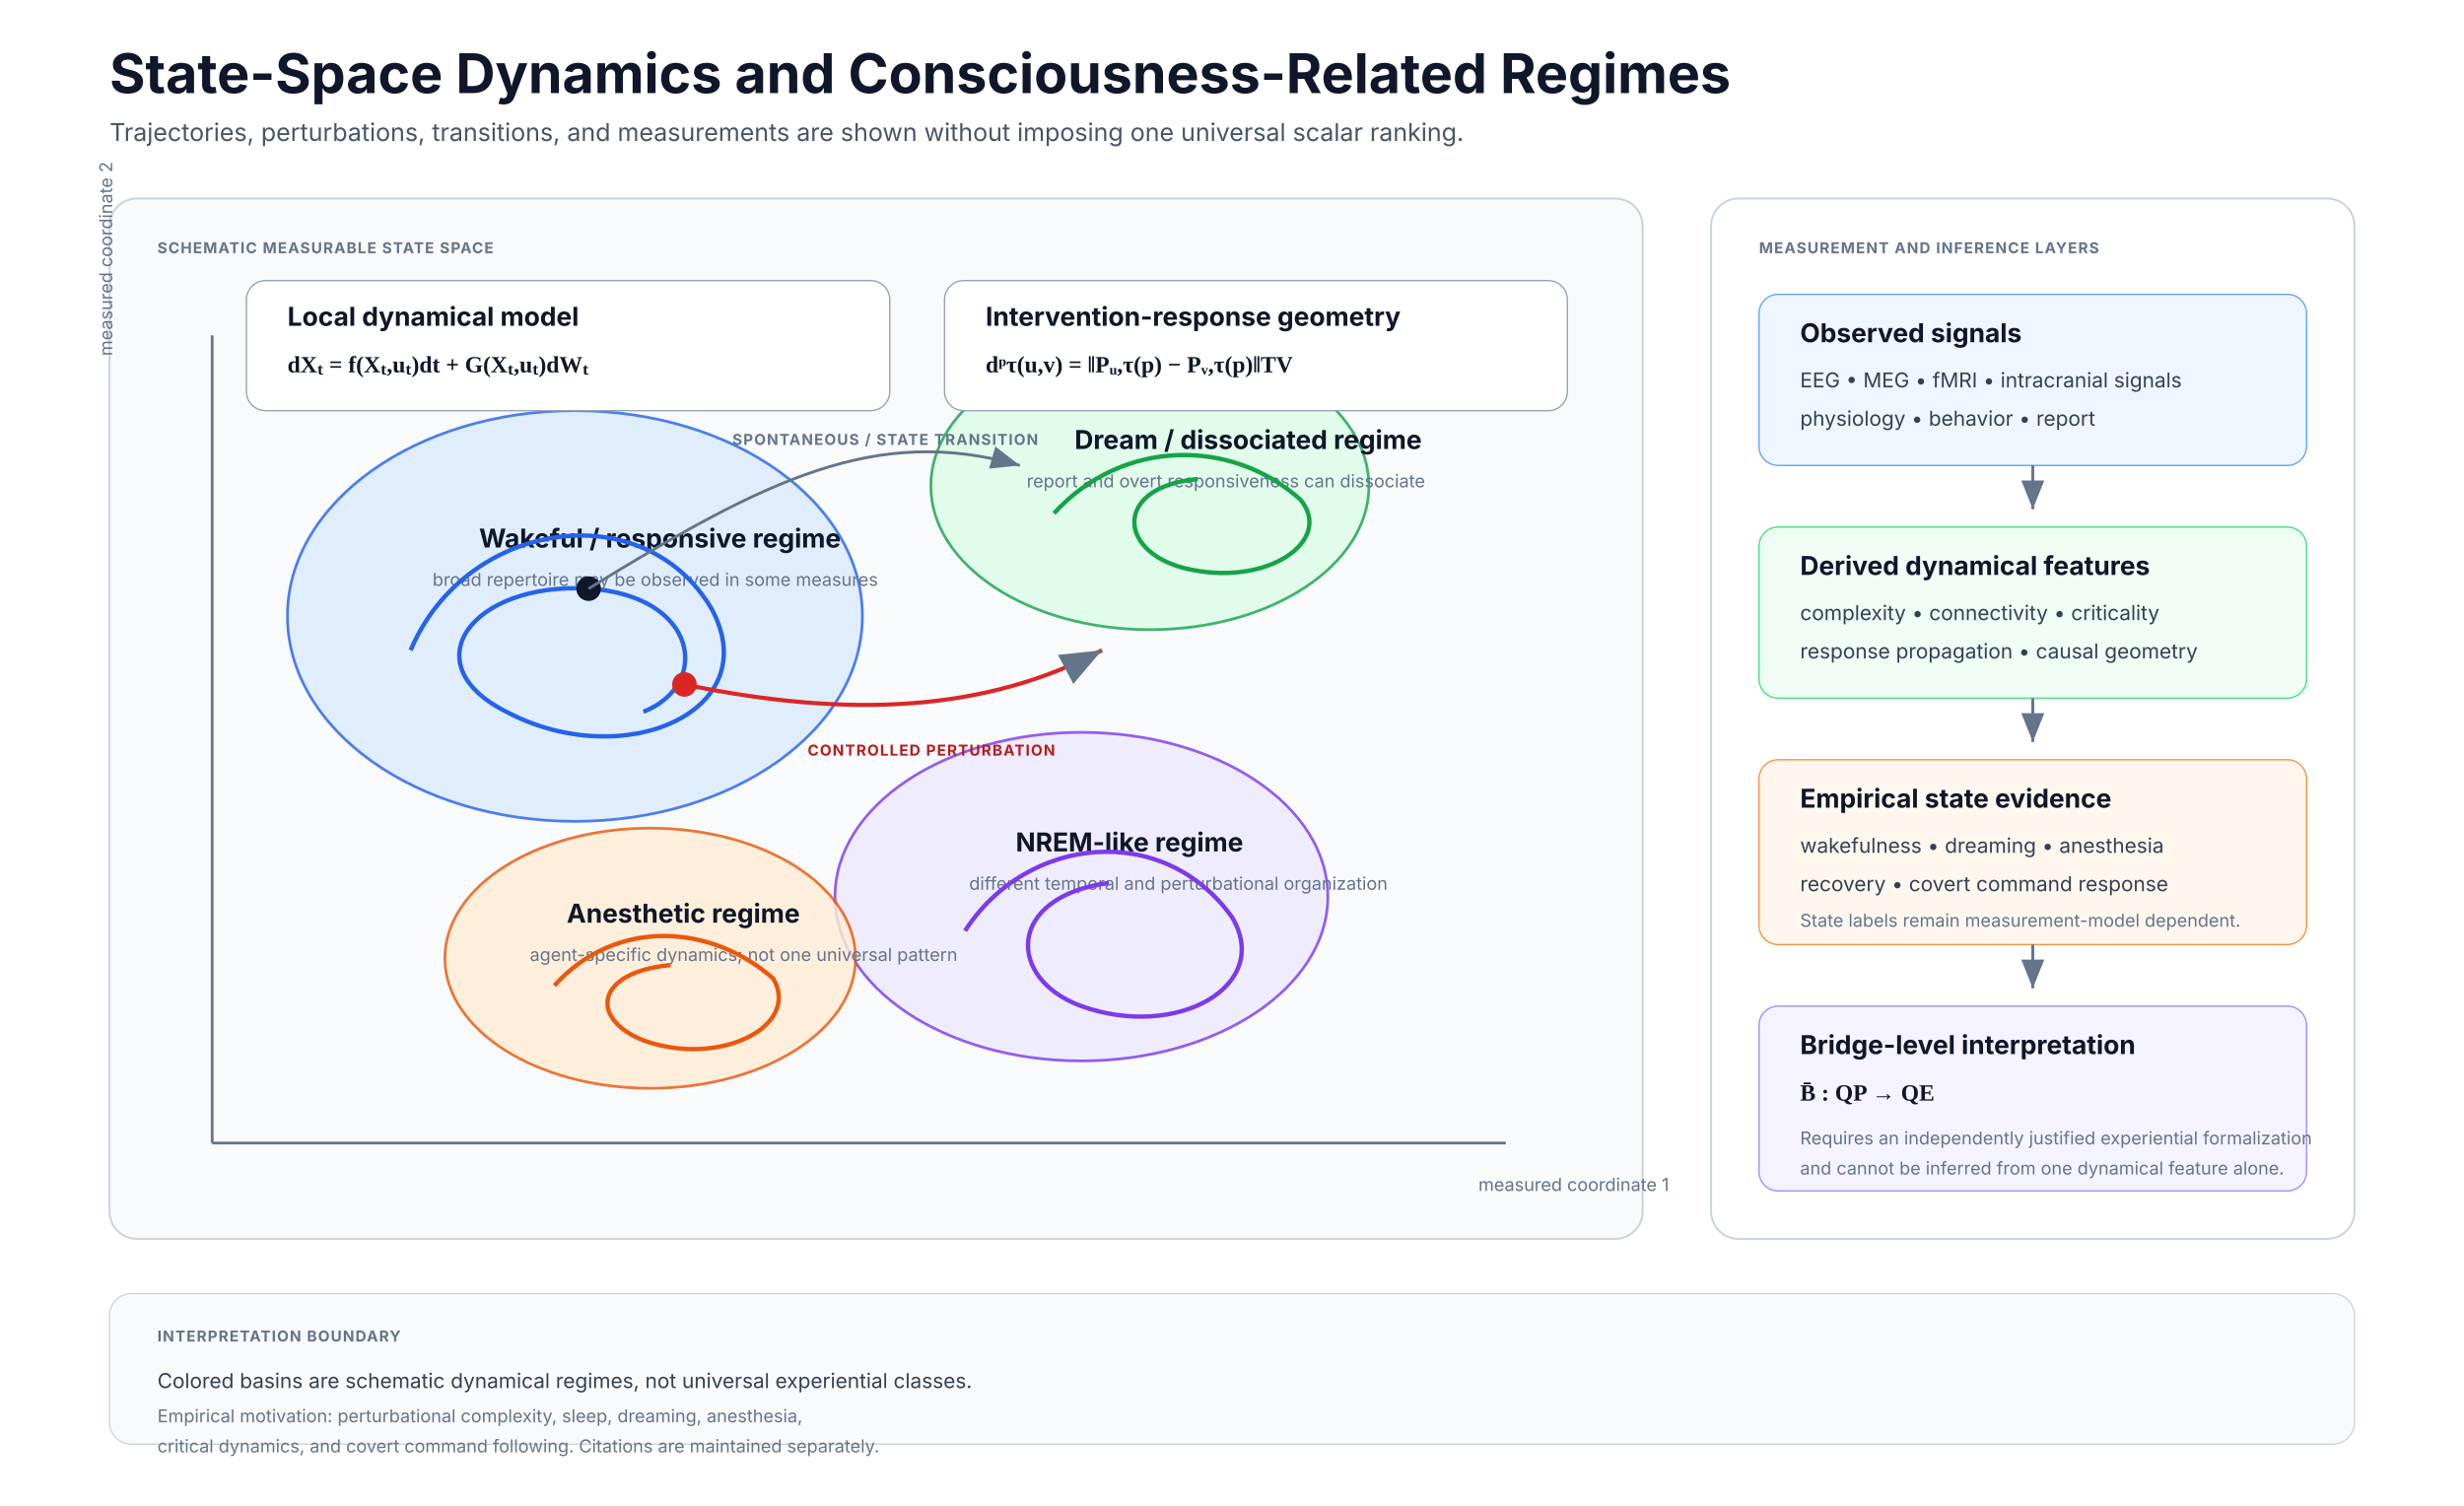
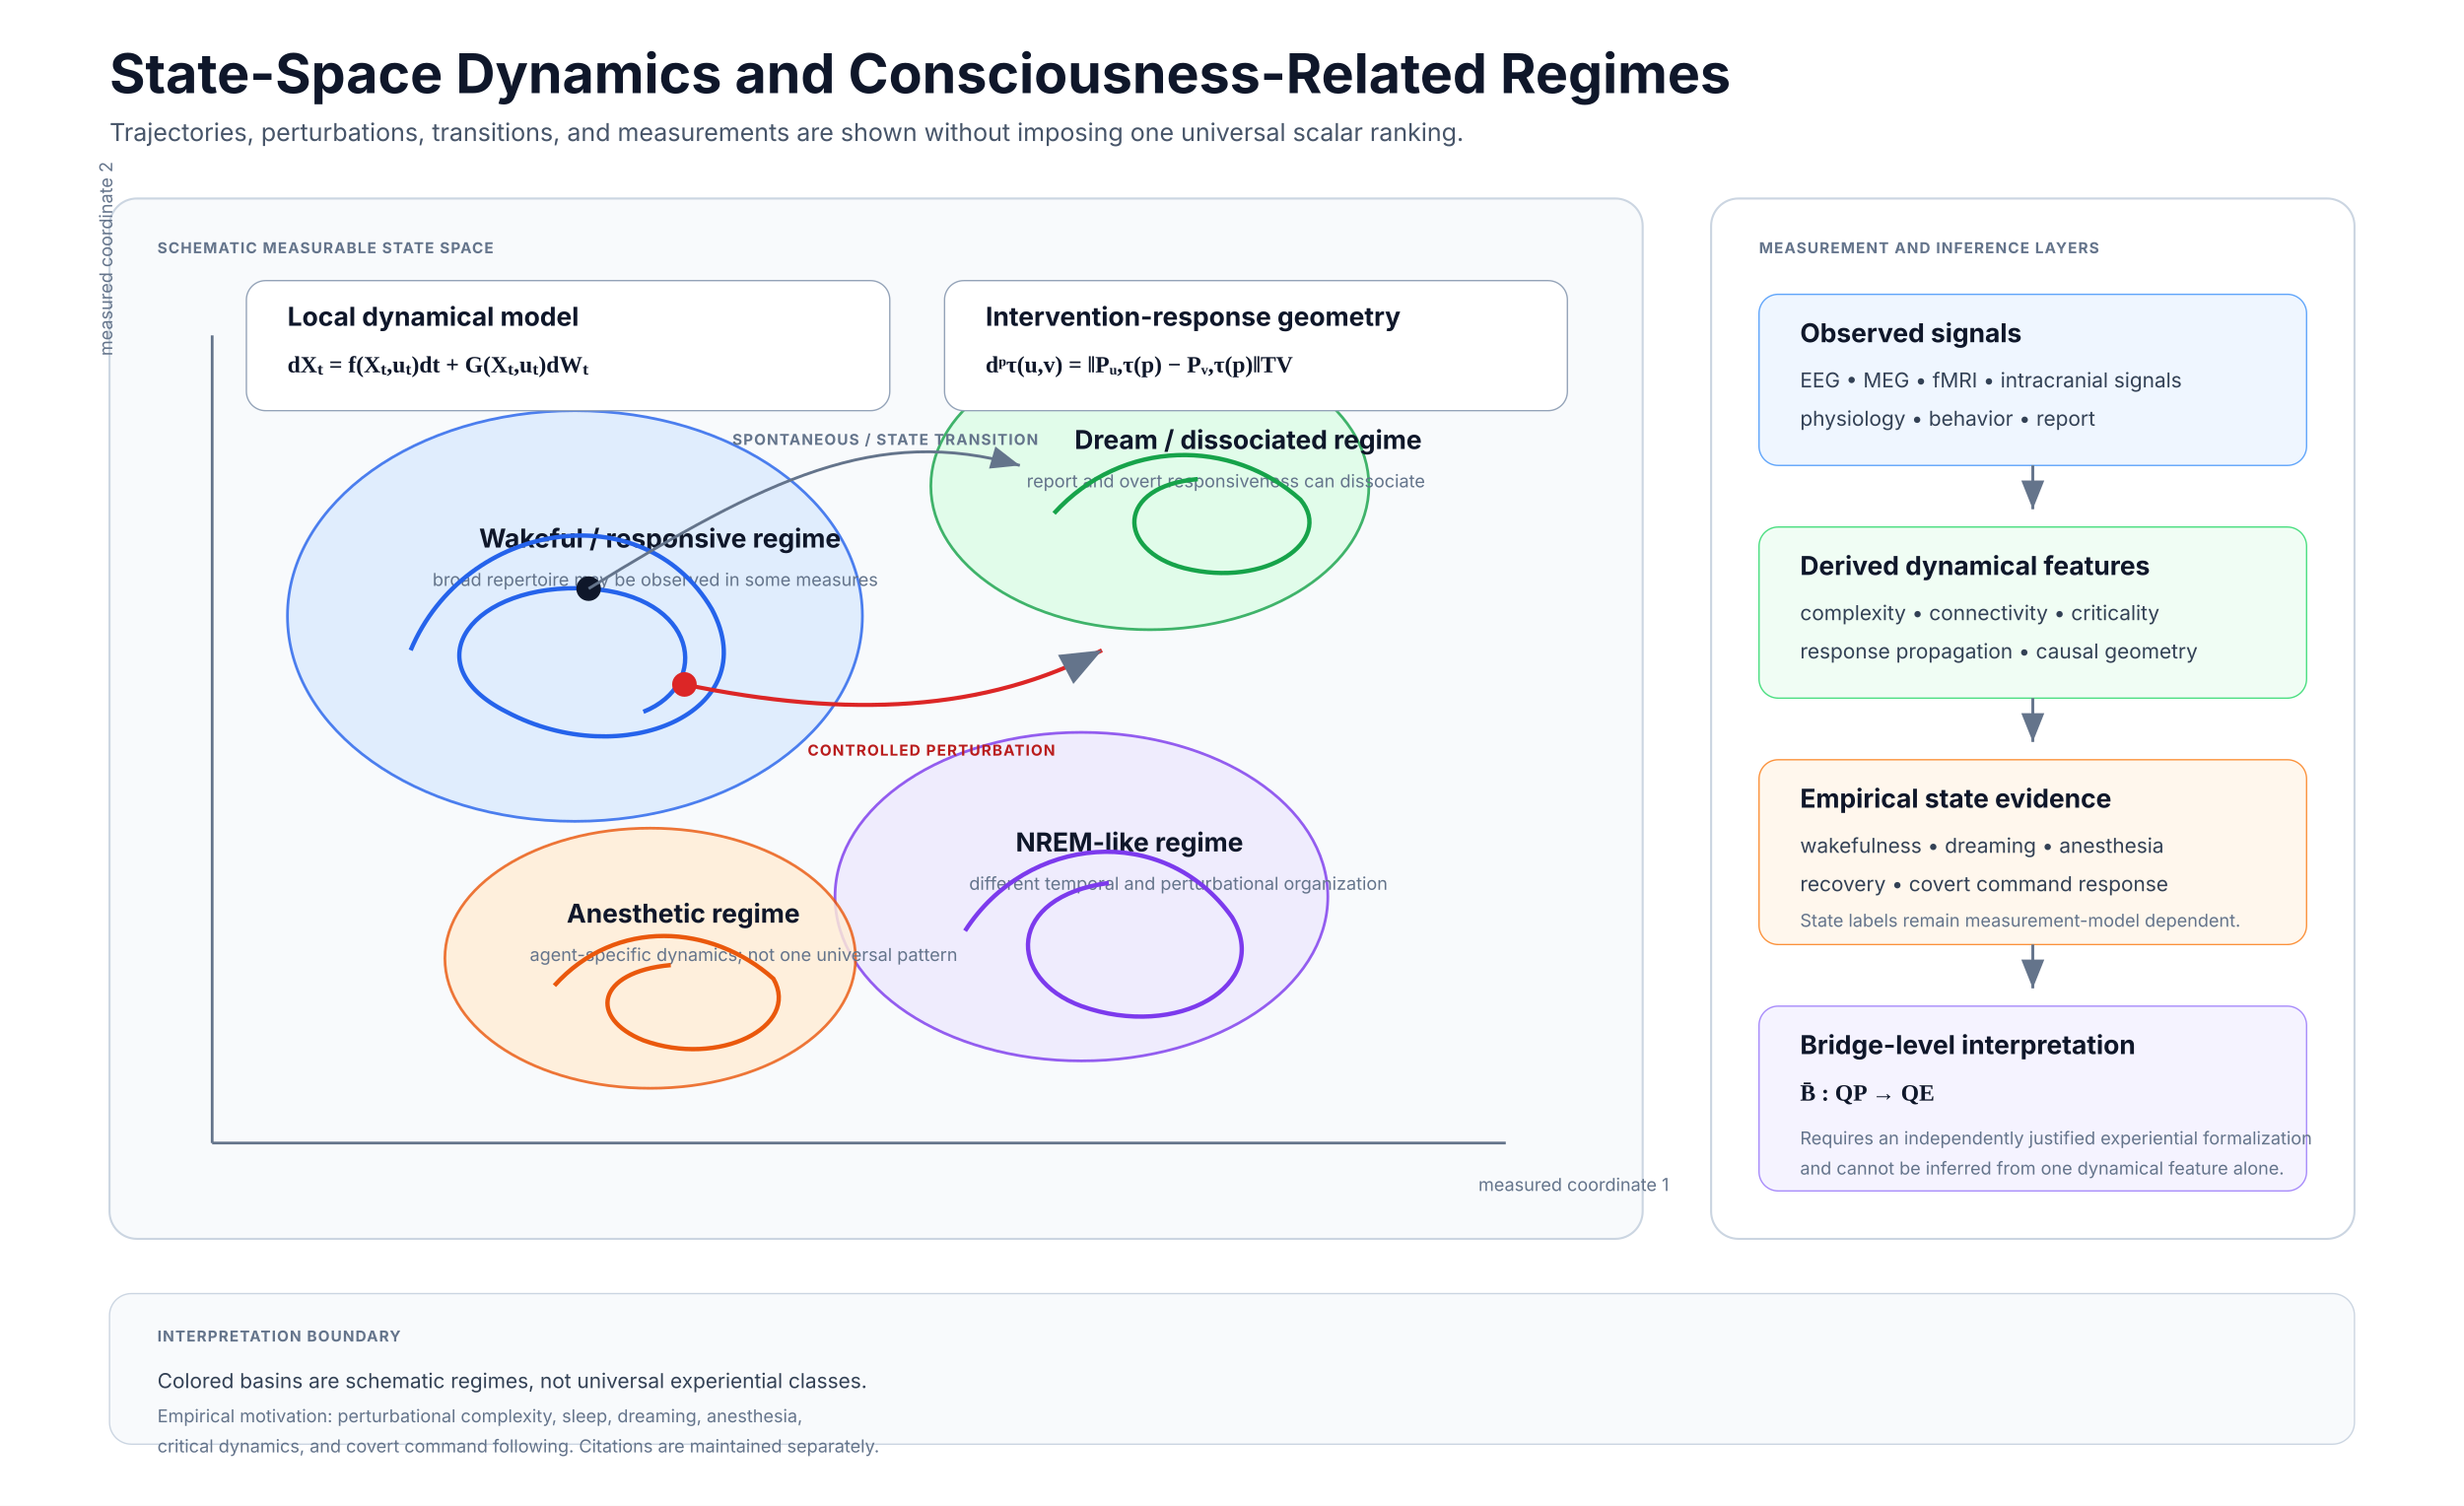
<svg xmlns="http://www.w3.org/2000/svg" width="1800" height="1100" viewBox="0 0 1800 1100" role="img" aria-labelledby="title desc">
  <defs>
    <marker id="arrow" markerWidth="12" markerHeight="12" refX="10" refY="4" orient="auto">
      <path d="M0 0 L0 8 L10 4 z" fill="#64748b" />
    </marker>
-     <style>
-       .title{font:700 40px Inter,Segoe UI,Arial,sans-serif;fill:#0f172a}
-       .subtitle{font:400 18px Inter,Segoe UI,Arial,sans-serif;fill:#475569}
-       .head{font:700 19px Inter,Segoe UI,Arial,sans-serif;fill:#0f172a}
-       .body{font:400 15px Inter,Segoe UI,Arial,sans-serif;fill:#334155}
-       .small{font:400 13px Inter,Segoe UI,Arial,sans-serif;fill:#64748b}
-       .label{font:700 11px Inter,Segoe UI,Arial,sans-serif;letter-spacing:.8px;fill:#64748b}
-       .eq{font:600 17px Georgia,'Times New Roman',serif;fill:#0f172a}
-       .axis{stroke:#64748b;stroke-width:2}
-       .traj{fill:none;stroke-width:3.2}
-       .arrow{stroke:#64748b;stroke-width:2.1;fill:none;marker-end:url(#arrow)}
-     </style>
+     <style>.title{font:700 40px Inter,Segoe UI,Arial,sans-serif;fill:#0f172a}.subtitle{font:400 18px Inter,Segoe UI,Arial,sans-serif;fill:#475569}.head{font:700 19px Inter,Segoe UI,Arial,sans-serif;fill:#0f172a}.body{font:400 15px Inter,Segoe UI,Arial,sans-serif;fill:#334155}.small{font:400 13px Inter,Segoe UI,Arial,sans-serif;fill:#64748b}.label{font:700 11px Inter,Segoe UI,Arial,sans-serif;letter-spacing:.8px;fill:#64748b}.eq{font:600 17px Georgia,'Times New Roman',serif;fill:#0f172a}.axis{stroke:#64748b;stroke-width:2}.traj{fill:none;stroke-width:3.2}.arrow{stroke:#64748b;stroke-width:2.1;fill:none;marker-end:url(#arrow)}</style>
  </defs>
  <rect width="1800" height="1100" fill="#ffffff" />
  <text x="80" y="68" class="title">State-Space Dynamics and Consciousness-Related Regimes</text>
  <text x="80" y="103" class="subtitle">Trajectories, perturbations, transitions, and measurements are shown without imposing one universal scalar ranking.</text>
  <rect x="80" y="145" width="1120" height="760" rx="20" fill="#f8fafc" stroke="#cbd5e1" stroke-width="1.5" />
  <text x="115" y="185" class="label">SCHEMATIC MEASURABLE STATE SPACE</text>
  <line x1="155" y1="835" x2="1100" y2="835" class="axis" />
  <line x1="155" y1="835" x2="155" y2="245" class="axis" />
  <text x="1080" y="870" class="small">measured coordinate 1</text>
  <text x="82" y="260" class="small" transform="rotate(-90 82 260)">measured coordinate 2</text>
  <ellipse cx="420" cy="450" rx="210" ry="150" fill="#dbeafe" stroke="#2563eb" stroke-width="2" opacity="0.82" />
  <ellipse cx="790" cy="655" rx="180" ry="120" fill="#ede9fe" stroke="#7c3aed" stroke-width="2" opacity="0.82" />
  <ellipse cx="840" cy="355" rx="160" ry="105" fill="#dcfce7" stroke="#16a34a" stroke-width="2" opacity="0.82" />
  <ellipse cx="475" cy="700" rx="150" ry="95" fill="#ffedd5" stroke="#ea580c" stroke-width="2" opacity="0.82" />
  <text x="350" y="400" class="head">Wakeful / responsive regime</text>
  <text x="316" y="428" class="small">broad repertoire may be observed in some measures</text>
  <text x="742" y="622" class="head">NREM-like regime</text>
  <text x="708" y="650" class="small">different temporal and perturbational organization</text>
  <text x="785" y="328" class="head">Dream / dissociated regime</text>
  <text x="750" y="356" class="small">report and overt responsiveness can dissociate</text>
  <text x="414" y="674" class="head">Anesthetic regime</text>
  <text x="387" y="702" class="small">agent-specific dynamics; not one universal pattern</text>
  <path d="M300 475 C340 380 470 360 520 445 C560 520 455 565 370 520 C300 485 345 425 430 430 C510 435 520 500 470 520" class="traj" stroke="#2563eb" />
  <path d="M705 680 C750 610 850 600 900 670 C930 720 860 760 790 735 C735 715 735 655 810 645" class="traj" stroke="#7c3aed" />
  <path d="M770 375 C820 320 900 320 950 365 C975 395 925 430 865 415 C815 402 815 355 875 350" class="traj" stroke="#16a34a" />
  <path d="M405 720 C450 670 520 675 565 715 C585 750 525 780 470 760 C430 744 435 710 490 705" class="traj" stroke="#ea580c" />
  <circle cx="430" cy="430" r="9" fill="#0f172a" />
  <path d="M430 430 C560 350 640 310 745 340" class="arrow" />
  <text x="535" y="325" class="label">SPONTANEOUS / STATE TRANSITION</text>
  <circle cx="500" cy="500" r="9" fill="#dc2626" />
  <path d="M500 500 C620 525 720 520 805 475" stroke="#dc2626" stroke-width="3" fill="none" marker-end="url(#arrow)" />
  <text x="590" y="552" style="font:700 11px Inter,Segoe UI,Arial,sans-serif;letter-spacing:.8px;fill:#b91c1c">CONTROLLED PERTURBATION</text>
  <rect x="180" y="205" width="470" height="95" rx="14" fill="#ffffff" stroke="#94a3b8" />
  <text x="210" y="238" class="head">Local dynamical model</text>
  <text x="210" y="272" class="eq">dXₜ = f(Xₜ,uₜ)dt + G(Xₜ,uₜ)dWₜ</text>
  <rect x="690" y="205" width="455" height="95" rx="14" fill="#ffffff" stroke="#94a3b8" />
  <text x="720" y="238" class="head">Intervention-response geometry</text>
  <text x="720" y="272" class="eq">dᵖτ(u,v) = ‖Pᵤ,τ(p) − Pᵥ,τ(p)‖TV</text>
  <rect x="1250" y="145" width="470" height="760" rx="20" fill="#ffffff" stroke="#cbd5e1" stroke-width="1.5" />
  <text x="1285" y="185" class="label">MEASUREMENT AND INFERENCE LAYERS</text>
  <rect x="1285" y="215" width="400" height="125" rx="14" fill="#eff6ff" stroke="#60a5fa" />
  <text x="1315" y="250" class="head">Observed signals</text>
  <text x="1315" y="283" class="body">EEG • MEG • fMRI • intracranial signals</text>
  <text x="1315" y="311" class="body">physiology • behavior • report</text>
  <path class="arrow" d="M1485 340 V372" />
  <rect x="1285" y="385" width="400" height="125" rx="14" fill="#f0fdf4" stroke="#4ade80" />
  <text x="1315" y="420" class="head">Derived dynamical features</text>
  <text x="1315" y="453" class="body">complexity • connectivity • criticality</text>
  <text x="1315" y="481" class="body">response propagation • causal geometry</text>
  <path class="arrow" d="M1485 510 V542" />
  <rect x="1285" y="555" width="400" height="135" rx="14" fill="#fff7ed" stroke="#fb923c" />
  <text x="1315" y="590" class="head">Empirical state evidence</text>
  <text x="1315" y="623" class="body">wakefulness • dreaming • anesthesia</text>
  <text x="1315" y="651" class="body">recovery • covert command response</text>
  <text x="1315" y="677" class="small">State labels remain measurement-model dependent.</text>
  <path class="arrow" d="M1485 690 V722" />
  <rect x="1285" y="735" width="400" height="135" rx="14" fill="#f5f3ff" stroke="#a78bfa" />
  <text x="1315" y="770" class="head">Bridge-level interpretation</text>
  <text x="1315" y="804" class="eq">B̄ : QP → QE</text>
  <text x="1315" y="836" class="small">Requires an independently justified experiential formalization</text>
  <text x="1315" y="858" class="small">and cannot be inferred from one dynamical feature alone.</text>
  <rect x="80" y="945" width="1640" height="110" rx="16" fill="#f8fafc" stroke="#cbd5e1" />
  <text x="115" y="980" class="label">INTERPRETATION BOUNDARY</text>
-   <text x="115" y="1014" class="body">Colored basins are schematic dynamical regimes, not universal experiential classes.</text>
+   <text x="115" y="1014" class="body">Colored basins are schematic regimes, not universal experiential classes.</text>
  <text x="115" y="1039" class="small">Empirical motivation: perturbational complexity, sleep, dreaming, anesthesia,</text>
  <text x="115" y="1061" class="small">critical dynamics, and covert command following. Citations are maintained separately.</text>
</svg>
